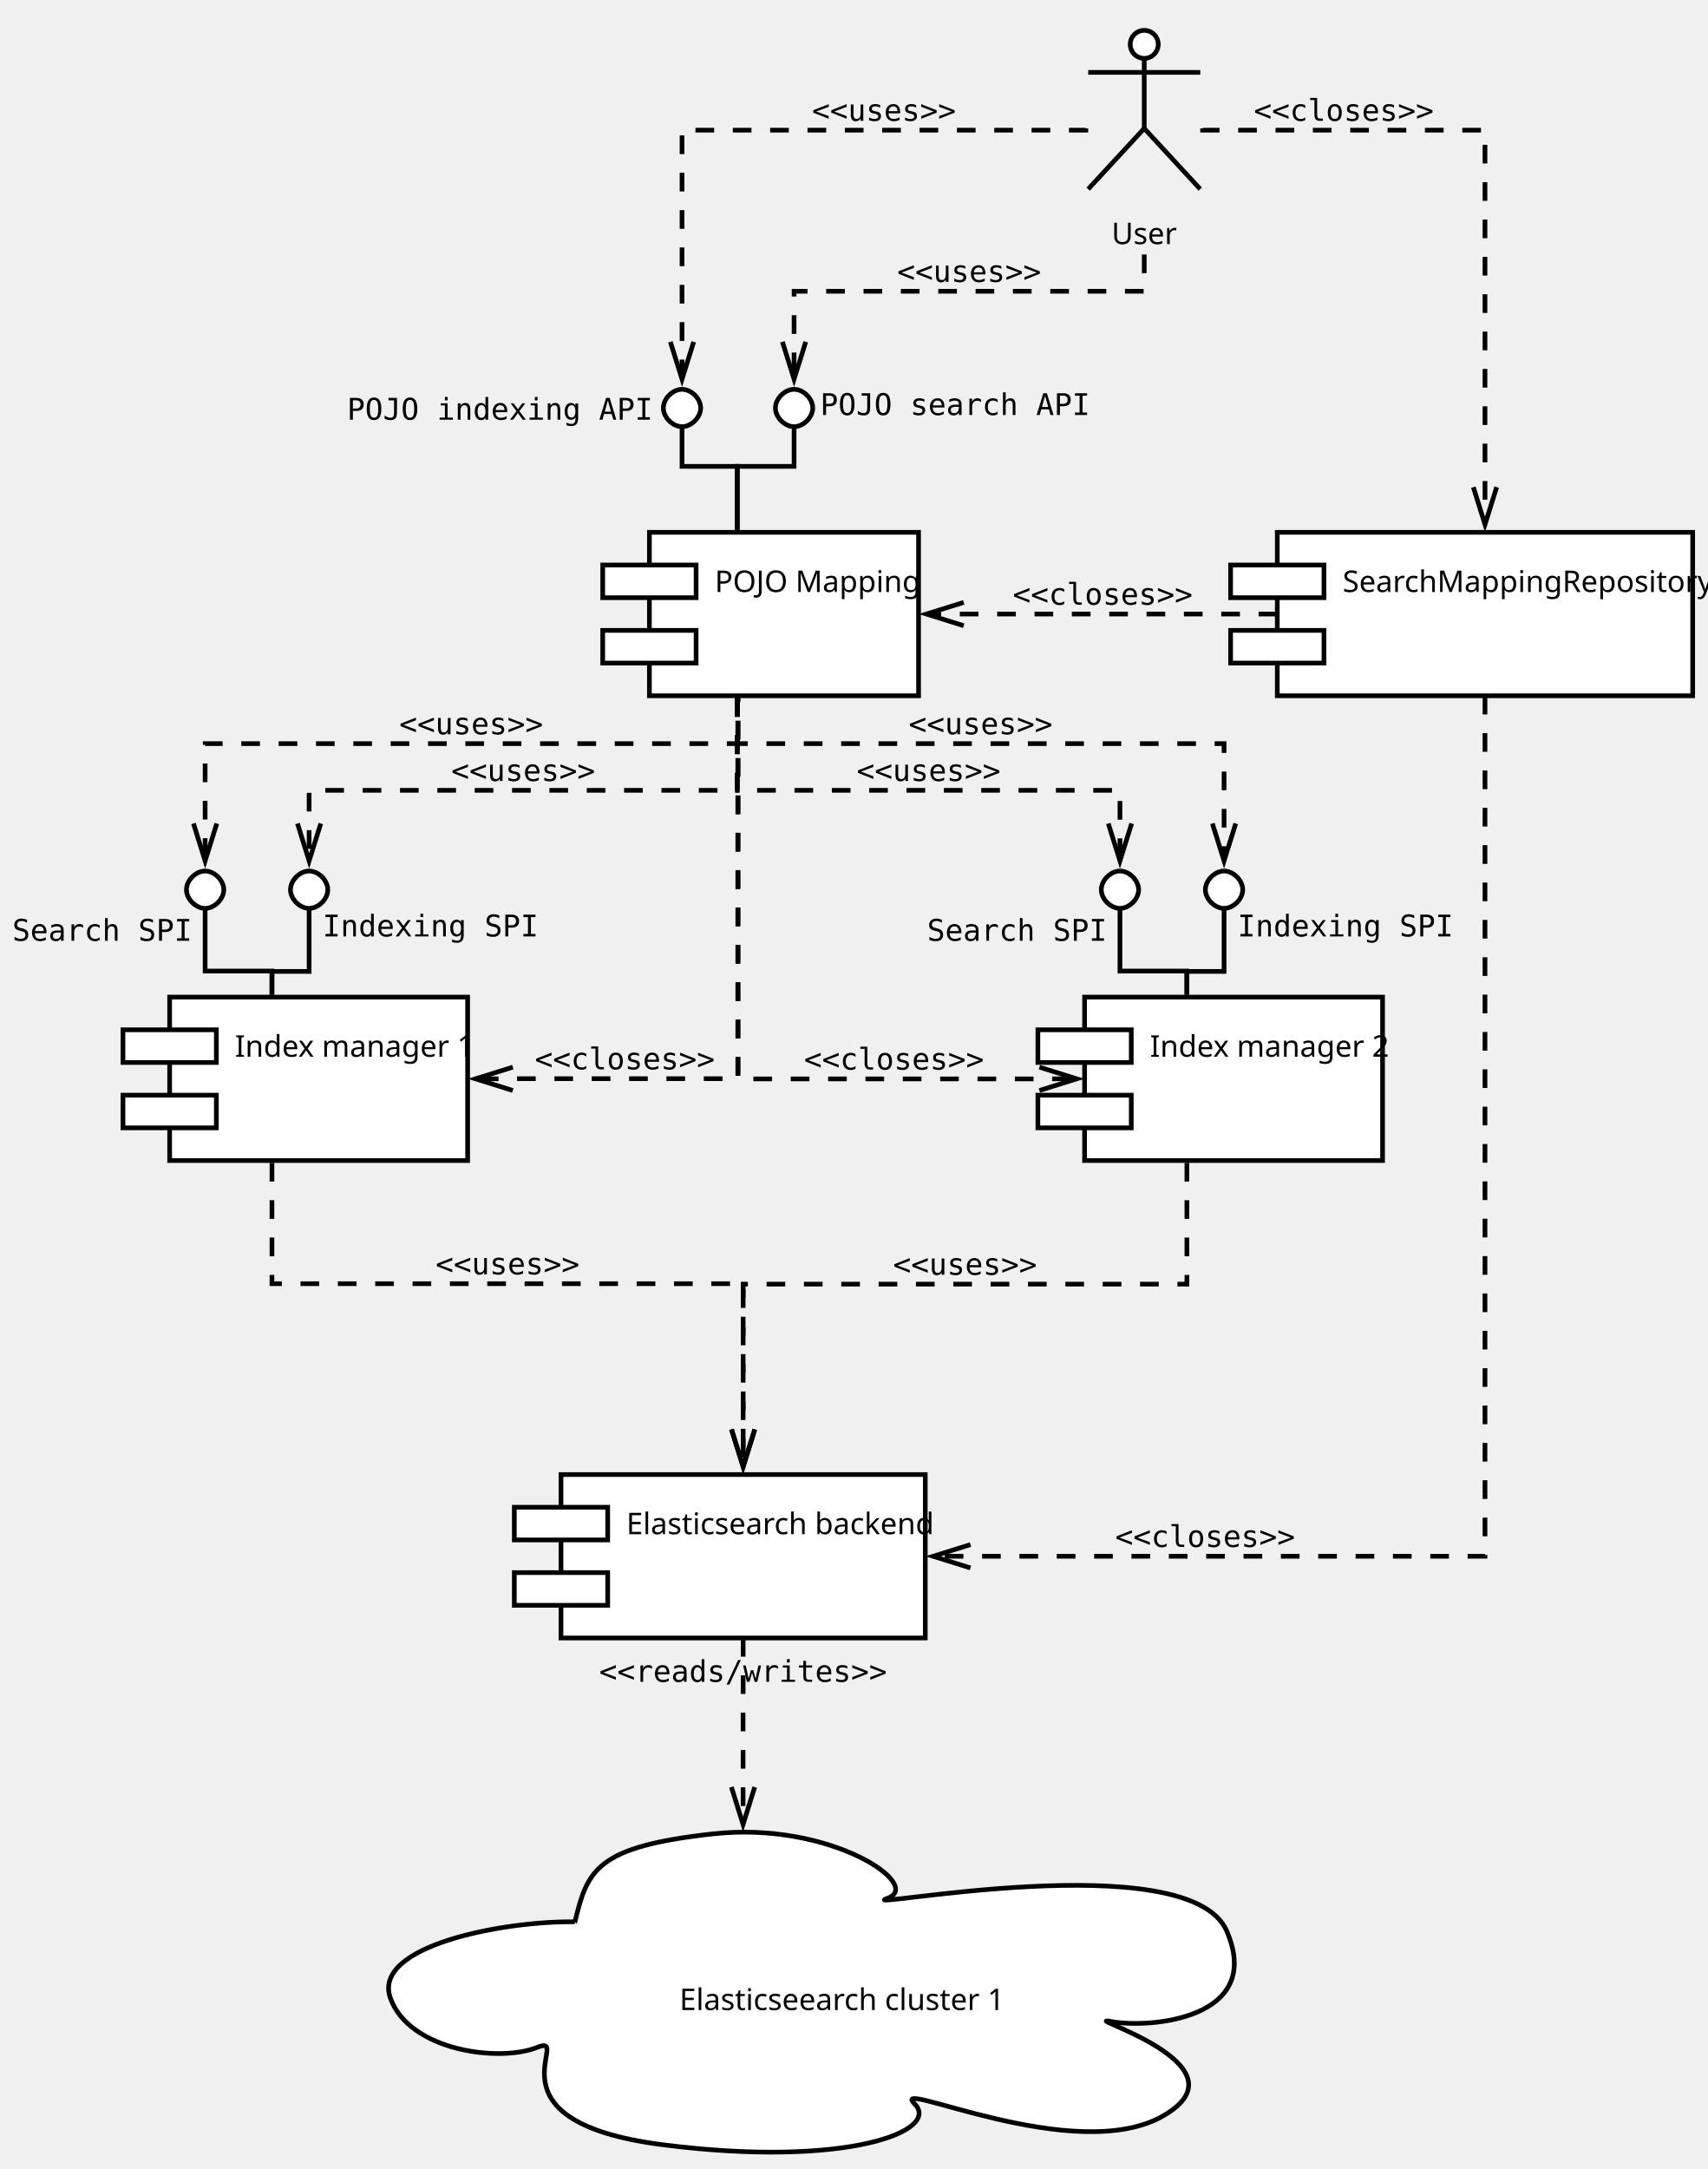
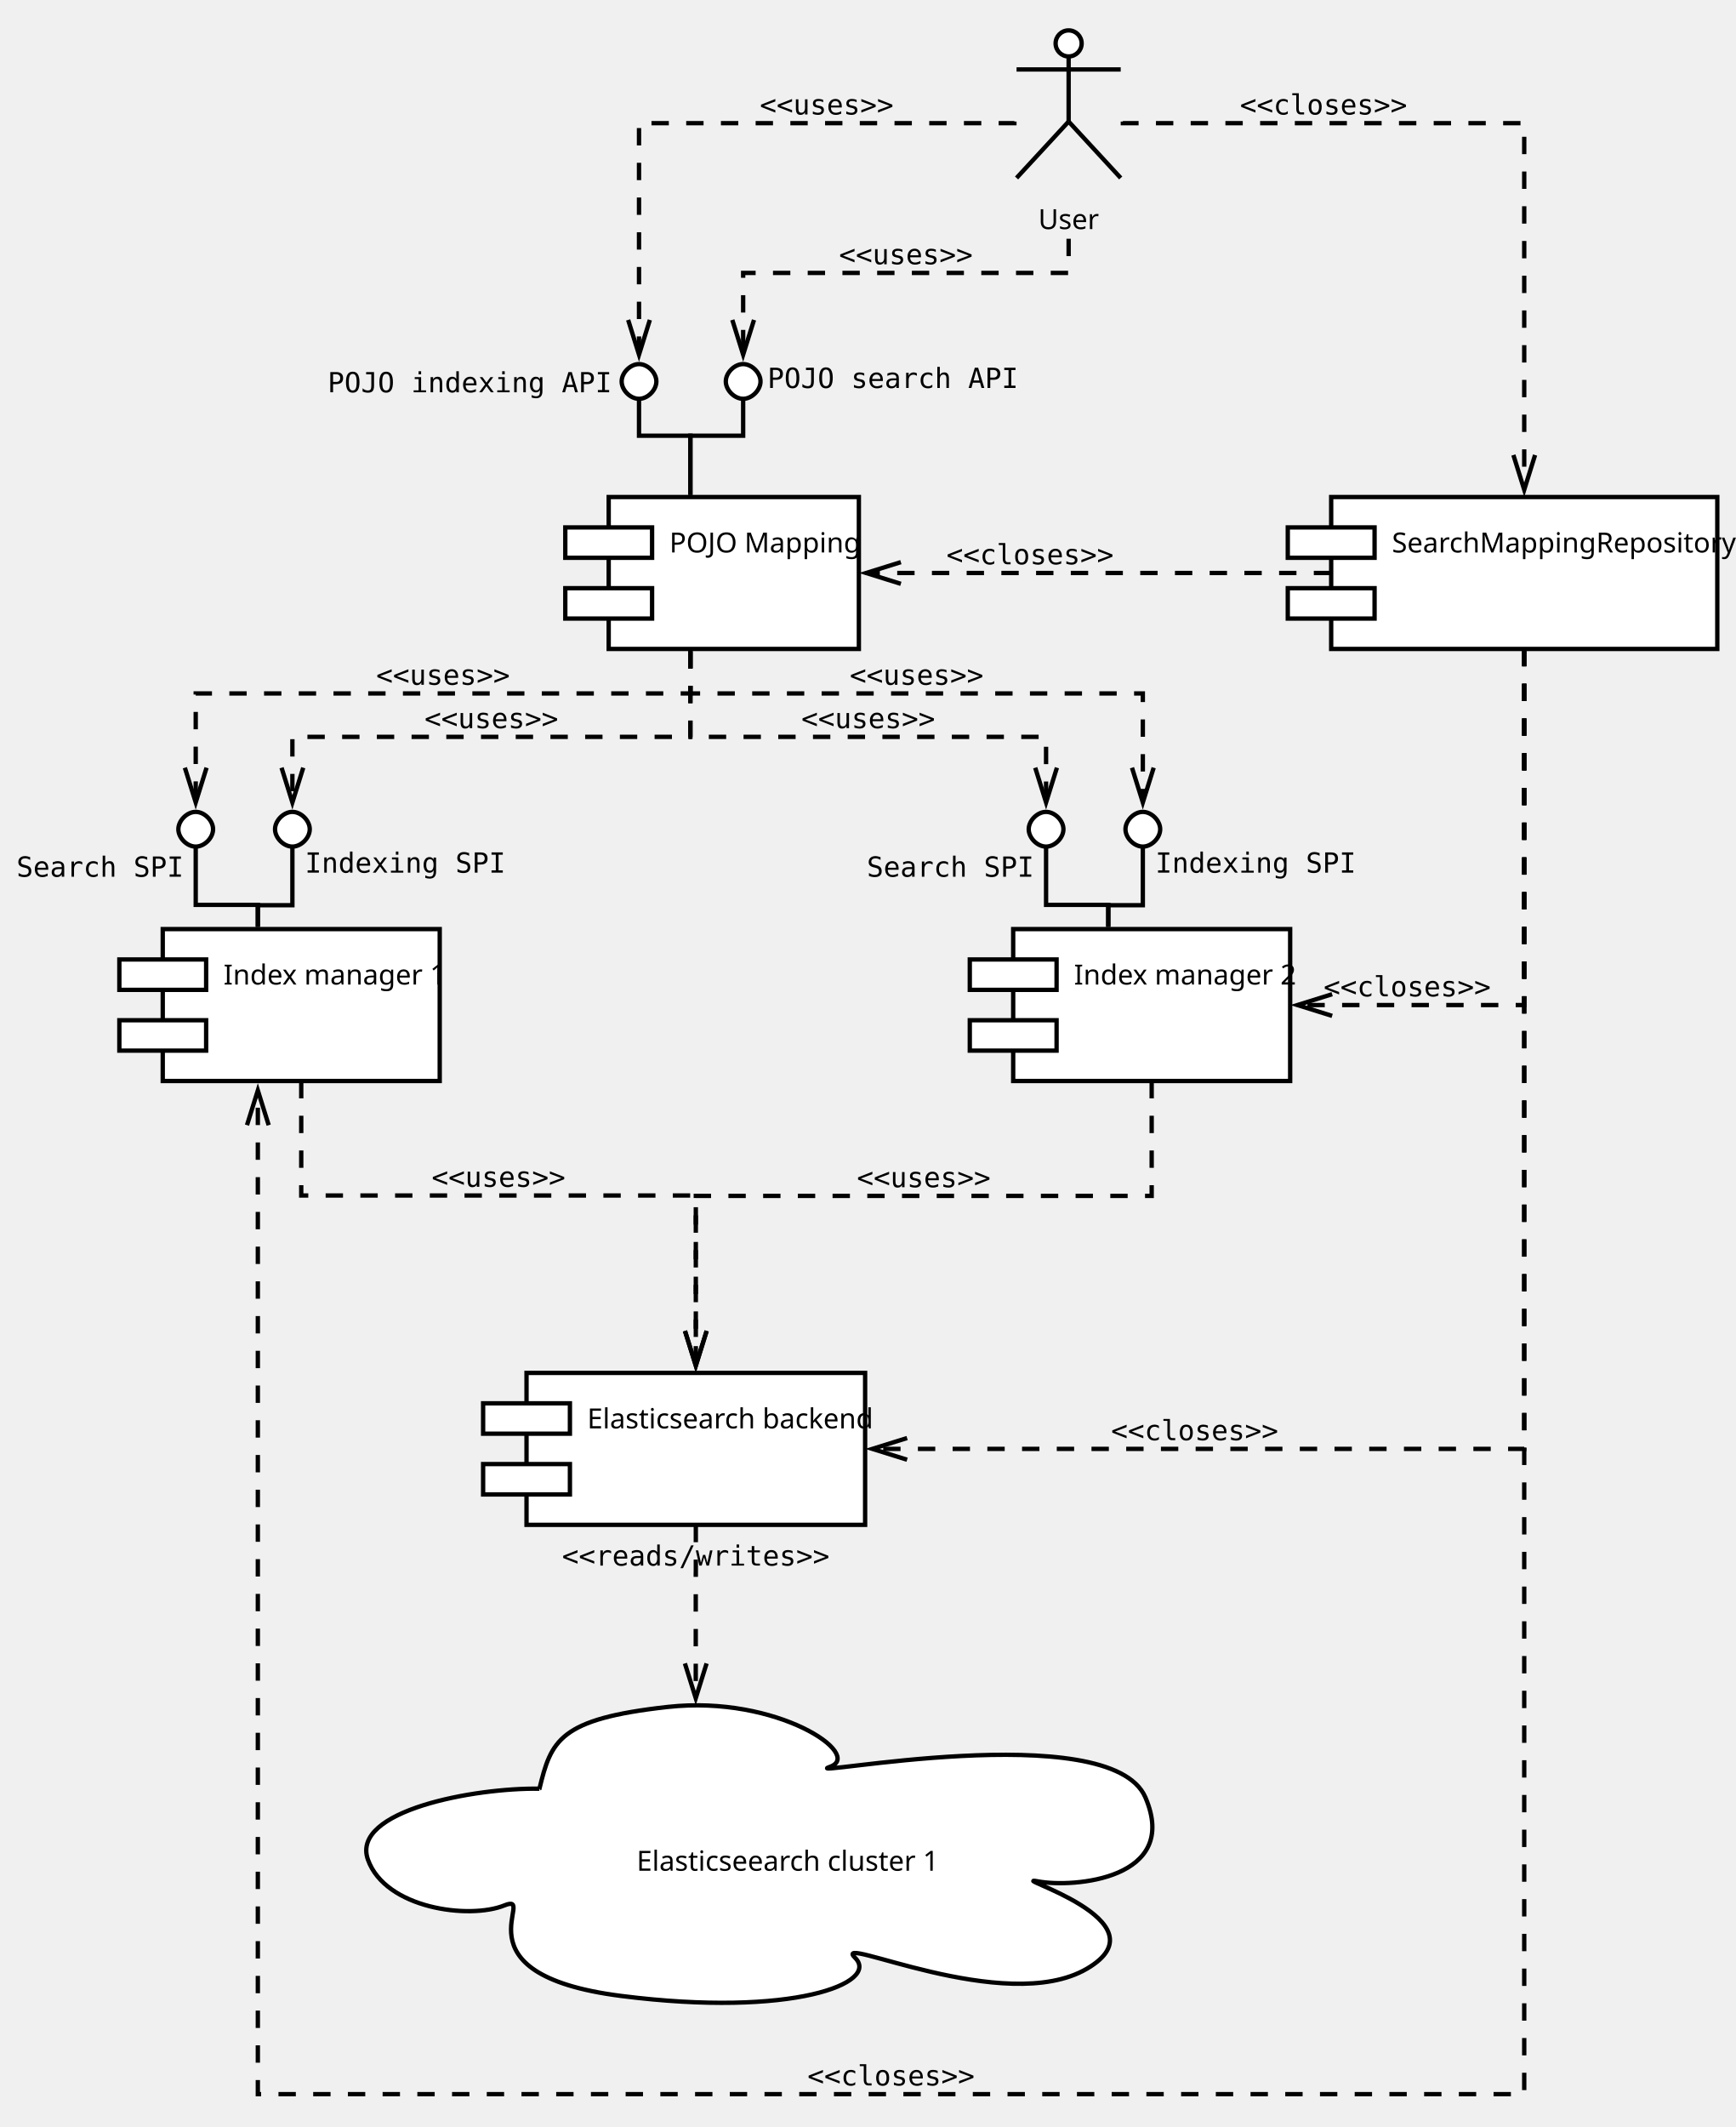
- <svg xmlns="http://www.w3.org/2000/svg" width="37cm" height="47cm" viewBox="3 11 721 929">
-   <g>
-     <polyline style="fill: none; fill-opacity:0; stroke-width: 2; stroke-dasharray: 8; stroke: #000000" points="313.678,288 313.892,288 313.892,473.1 447.7,473.1 447.7,473.068 455.743,473.068 " />
-     <polyline style="fill: none; fill-opacity:0; stroke-width: 2; stroke: #000000" points="443.096,478.068 459.096,473.068 443.096,468.068 " />
-     <text font-size="12.8" style="fill: #000000;text-anchor:middle;font-family:monospace;font-style:normal;font-weight:normal" x="380.796" y="469.1">&lt;&lt;closes&gt;&gt;</text>
-   </g>
-   <g>
-     <polyline style="fill: none; fill-opacity:0; stroke-width: 2; stroke-dasharray: 8; stroke: #000000" points="313.678,288 314,288 314,473 216.972,473 216.972,473.068 204.86,473.068 " />
-     <polyline style="fill: none; fill-opacity:0; stroke-width: 2; stroke: #000000" points="217.507,468.068 201.507,473.068 217.507,478.068 " />
-     <text font-size="12.8" style="fill: #000000;text-anchor:middle;font-family:monospace;font-style:normal;font-weight:normal" x="265.486" y="469">&lt;&lt;closes&gt;&gt;</text>
-   </g>
+ <svg xmlns="http://www.w3.org/2000/svg" width="40cm" height="49cm" viewBox="3 10 785 980">
  <g>
    <rect style="fill: #ffffff" x="276.028" y="239" width="115.3" height="70" />
    <rect style="fill: none; fill-opacity:0; stroke-width: 2; stroke: #000000" x="276.028" y="239" width="115.3" height="70" />
    <rect style="fill: #ffffff" x="256.028" y="253" width="40" height="14" />
    <rect style="fill: none; fill-opacity:0; stroke-width: 2; stroke: #000000" x="256.028" y="253" width="40" height="14" />
    <rect style="fill: #ffffff" x="256.028" y="281" width="40" height="14" />
    <rect style="fill: none; fill-opacity:0; stroke-width: 2; stroke: #000000" x="256.028" y="281" width="40" height="14" />
    <text font-size="12.8" style="fill: #000000;text-anchor:start;font-family:sans-serif;font-style:normal;font-weight:normal" x="304.028" y="264.55">
      <tspan x="304.028" y="264.55">POJO Mapping</tspan>
    </text>
  </g>
  <g>
-     <rect style="fill: #ffffff" x="545" y="239" width="177.95" height="70" />
-     <rect style="fill: none; fill-opacity:0; stroke-width: 2; stroke: #000000" x="545" y="239" width="177.95" height="70" />
-     <rect style="fill: #ffffff" x="525" y="253" width="40" height="14" />
-     <rect style="fill: none; fill-opacity:0; stroke-width: 2; stroke: #000000" x="525" y="253" width="40" height="14" />
-     <rect style="fill: #ffffff" x="525" y="281" width="40" height="14" />
-     <rect style="fill: none; fill-opacity:0; stroke-width: 2; stroke: #000000" x="525" y="281" width="40" height="14" />
-     <text font-size="12.8" style="fill: #000000;text-anchor:start;font-family:sans-serif;font-style:normal;font-weight:normal" x="573" y="264.55">
-       <tspan x="573" y="264.55">SearchMappingRepository</tspan>
+     <rect style="fill: #ffffff" x="609" y="239" width="177.95" height="70" />
+     <rect style="fill: none; fill-opacity:0; stroke-width: 2; stroke: #000000" x="609" y="239" width="177.95" height="70" />
+     <rect style="fill: #ffffff" x="589" y="253" width="40" height="14" />
+     <rect style="fill: none; fill-opacity:0; stroke-width: 2; stroke: #000000" x="589" y="253" width="40" height="14" />
+     <rect style="fill: #ffffff" x="589" y="281" width="40" height="14" />
+     <rect style="fill: none; fill-opacity:0; stroke-width: 2; stroke: #000000" x="589" y="281" width="40" height="14" />
+     <text font-size="12.8" style="fill: #000000;text-anchor:start;font-family:sans-serif;font-style:normal;font-weight:normal" x="637" y="264.55">
+       <tspan x="637" y="264.55">SearchMappingRepository</tspan>
    </text>
  </g>
  <g>
-     <polyline style="fill: none; fill-opacity:0; stroke-width: 2; stroke-dasharray: 8; stroke: #000000" points="545,274 429.684,274 429.684,274 398.033,274 " />
+     <polyline style="fill: none; fill-opacity:0; stroke-width: 2; stroke-dasharray: 8; stroke: #000000" points="609,274 429.684,274 429.684,274 398.033,274 " />
    <polyline style="fill: none; fill-opacity:0; stroke-width: 2; stroke: #000000" points="410.681,269 394.681,274 410.681,279 " />
    <text font-size="12.8" style="fill: #000000;text-anchor:start;font-family:monospace;font-style:normal;font-weight:normal" x="431.684" y="270">&lt;&lt;closes&gt;&gt;</text>
  </g>
  <g>
    <ellipse style="fill: #ffffff" cx="488" cy="30" rx="6" ry="6" />
    <ellipse style="fill: none; fill-opacity:0; stroke-width: 2; stroke: #000000" cx="488" cy="30" rx="6" ry="6" />
    <line style="fill: none; fill-opacity:0; stroke-width: 2; stroke: #000000" x1="464" y1="42" x2="512" y2="42" />
    <line style="fill: none; fill-opacity:0; stroke-width: 2; stroke: #000000" x1="488" y1="36" x2="488" y2="66" />
    <line style="fill: none; fill-opacity:0; stroke-width: 2; stroke: #000000" x1="488" y1="66" x2="464" y2="92" />
    <line style="fill: none; fill-opacity:0; stroke-width: 2; stroke: #000000" x1="488" y1="66" x2="512" y2="92" />
    <text font-size="12.8" style="fill: #000000;text-anchor:middle;font-family:sans-serif;font-style:normal;font-weight:normal" x="488" y="115.55">
      <tspan x="488" y="115.55">User</tspan>
    </text>
  </g>
  <g>
    <polyline style="fill: none; fill-opacity:0; stroke-width: 2; stroke-dasharray: 8; stroke: #000000" points="463,66 463,66.75 290,66.75 290,170.045 " />
    <polyline style="fill: none; fill-opacity:0; stroke-width: 2; stroke: #000000" points="285,157.397 290,173.397 295,157.397 " />
    <text font-size="12.8" style="fill: #000000;text-anchor:middle;font-family:monospace;font-style:normal;font-weight:normal" x="376.5" y="62.75">&lt;&lt;uses&gt;&gt;</text>
  </g>
  <g>
-     <polyline style="fill: none; fill-opacity:0; stroke-width: 2; stroke-dasharray: 8; stroke: #000000" points="513,66 513,66.75 633.975,66.75 633.975,232.295 " />
-     <polyline style="fill: none; fill-opacity:0; stroke-width: 2; stroke: #000000" points="628.975,219.647 633.975,235.647 638.975,219.647 " />
-     <text font-size="12.8" style="fill: #000000;text-anchor:middle;font-family:monospace;font-style:normal;font-weight:normal" x="573.487" y="62.75">&lt;&lt;closes&gt;&gt;</text>
+     <polyline style="fill: none; fill-opacity:0; stroke-width: 2; stroke-dasharray: 8; stroke: #000000" points="513,66 513,66.75 697.975,66.75 697.975,232.295 " />
+     <polyline style="fill: none; fill-opacity:0; stroke-width: 2; stroke: #000000" points="692.975,219.647 697.975,235.647 702.975,219.647 " />
+     <text font-size="12.8" style="fill: #000000;text-anchor:middle;font-family:monospace;font-style:normal;font-weight:normal" x="605.488" y="62.75">&lt;&lt;closes&gt;&gt;</text>
  </g>
  <g>
    <polyline style="fill: none; fill-opacity:0; stroke-width: 2; stroke: #000000" points="313.678,238.021 313.678,210.75 290,210.75 290,193.75 " />
    <path style="fill: #ffffff" d="M 290 177.75 C 294,177.75 298,181.75 298,185.75 C 298,189.75 294,193.75 290,193.75 C 286,193.75 282,189.75 282,185.75 C 282,181.75 286,177.75 290,177.75z" />
    <path style="fill: none; fill-opacity:0; stroke-width: 2; stroke: #000000" d="M 290 177.75 C 294,177.75 298,181.75 298,185.75 C 298,189.75 294,193.75 290,193.75 C 286,193.75 282,189.75 282,185.75 C 282,181.75 286,177.75 290,177.75" />
    <text font-size="12.8" style="fill: #000000;text-anchor:middle;font-family:monospace;font-style:normal;font-weight:normal" x="212" y="190.75">
      <tspan x="212" y="190.75">POJO indexing API</tspan>
    </text>
  </g>
  <g>
    <polyline style="fill: none; fill-opacity:0; stroke-width: 2; stroke: #000000" points="313.678,238.021 313.678,210.75 338,210.75 338,193.75 " />
    <path style="fill: #ffffff" d="M 338 177.75 C 342,177.75 346,181.75 346,185.75 C 346,189.75 342,193.75 338,193.75 C 334,193.75 330,189.75 330,185.75 C 330,181.75 334,177.75 338,177.75z" />
    <path style="fill: none; fill-opacity:0; stroke-width: 2; stroke: #000000" d="M 338 177.75 C 342,177.75 346,181.75 346,185.75 C 346,189.75 342,193.75 338,193.75 C 334,193.75 330,189.75 330,185.75 C 330,181.75 334,177.75 338,177.75" />
    <text font-size="12.8" style="fill: #000000;text-anchor:middle;font-family:monospace;font-style:normal;font-weight:normal" x="407" y="188.75">
      <tspan x="407" y="188.75">POJO search API</tspan>
    </text>
  </g>
  <g>
    <polyline style="fill: none; fill-opacity:0; stroke-width: 2; stroke-dasharray: 8; stroke: #000000" points="488,120 488,135.75 338,135.75 338,170.045 " />
    <polyline style="fill: none; fill-opacity:0; stroke-width: 2; stroke: #000000" points="333,157.397 338,173.397 343,157.397 " />
    <text font-size="12.8" style="fill: #000000;text-anchor:middle;font-family:monospace;font-style:normal;font-weight:normal" x="413" y="131.75">&lt;&lt;uses&gt;&gt;</text>
  </g>
  <g>
-     <rect style="fill: #ffffff" x="238.157" y="642.562" width="156.05" height="70" />
-     <rect style="fill: none; fill-opacity:0; stroke-width: 2; stroke: #000000" x="238.157" y="642.562" width="156.05" height="70" />
-     <rect style="fill: #ffffff" x="218.157" y="656.562" width="40" height="14" />
-     <rect style="fill: none; fill-opacity:0; stroke-width: 2; stroke: #000000" x="218.157" y="656.562" width="40" height="14" />
-     <rect style="fill: #ffffff" x="218.157" y="684.562" width="40" height="14" />
-     <rect style="fill: none; fill-opacity:0; stroke-width: 2; stroke: #000000" x="218.157" y="684.562" width="40" height="14" />
-     <text font-size="12.8" style="fill: #000000;text-anchor:start;font-family:sans-serif;font-style:normal;font-weight:normal" x="266.157" y="668.112">
-       <tspan x="266.157" y="668.112">Elasticsearch backend</tspan>
+     <rect style="fill: #ffffff" x="238.158" y="642.562" width="156.05" height="70" />
+     <rect style="fill: none; fill-opacity:0; stroke-width: 2; stroke: #000000" x="238.158" y="642.562" width="156.05" height="70" />
+     <rect style="fill: #ffffff" x="218.158" y="656.562" width="40" height="14" />
+     <rect style="fill: none; fill-opacity:0; stroke-width: 2; stroke: #000000" x="218.158" y="656.562" width="40" height="14" />
+     <rect style="fill: #ffffff" x="218.158" y="684.562" width="40" height="14" />
+     <rect style="fill: none; fill-opacity:0; stroke-width: 2; stroke: #000000" x="218.158" y="684.562" width="40" height="14" />
+     <text font-size="12.8" style="fill: #000000;text-anchor:start;font-family:sans-serif;font-style:normal;font-weight:normal" x="266.158" y="668.112">
+       <tspan x="266.158" y="668.112">Elasticsearch backend</tspan>
    </text>
  </g>
  <g>
    <rect style="fill: #ffffff" x="462.448" y="438.068" width="127.65" height="70" />
    <rect style="fill: none; fill-opacity:0; stroke-width: 2; stroke: #000000" x="462.448" y="438.068" width="127.65" height="70" />
    <rect style="fill: #ffffff" x="442.448" y="452.068" width="40" height="14" />
    <rect style="fill: none; fill-opacity:0; stroke-width: 2; stroke: #000000" x="442.448" y="452.068" width="40" height="14" />
    <rect style="fill: #ffffff" x="442.448" y="480.068" width="40" height="14" />
    <rect style="fill: none; fill-opacity:0; stroke-width: 2; stroke: #000000" x="442.448" y="480.068" width="40" height="14" />
    <text font-size="12.8" style="fill: #000000;text-anchor:start;font-family:sans-serif;font-style:normal;font-weight:normal" x="490.448" y="463.618">
      <tspan x="490.448" y="463.618">Index manager 2</tspan>
    </text>
  </g>
  <g>
-     <polyline style="fill: none; fill-opacity:0; stroke-width: 2; stroke: #000000" points="506.273,437.061 506.273,426.904 477.604,426.904 477.604,400.068 " />
+     <polyline style="fill: none; fill-opacity:0; stroke-width: 2; stroke: #000000" points="506.274,437.061 506.274,426.904 477.604,426.904 477.604,400.068 " />
    <path style="fill: #ffffff" d="M 477.604 384.068 C 481.604,384.068 485.604,388.068 485.604,392.068 C 485.604,396.068 481.604,400.068 477.604,400.068 C 473.604,400.068 469.604,396.068 469.604,392.068 C 469.604,388.068 473.604,384.068 477.604,384.068z" />
    <path style="fill: none; fill-opacity:0; stroke-width: 2; stroke: #000000" d="M 477.604 384.068 C 481.604,384.068 485.604,388.068 485.604,392.068 C 485.604,396.068 481.604,400.068 477.604,400.068 C 473.604,400.068 469.604,396.068 469.604,392.068 C 469.604,388.068 473.604,384.068 477.604,384.068" />
    <text font-size="12.8" style="fill: #000000;text-anchor:middle;font-family:monospace;font-style:normal;font-weight:normal" x="433.512" y="413.936">
      <tspan x="433.512" y="413.936">Search SPI</tspan>
    </text>
  </g>
  <g>
-     <polyline style="fill: none; fill-opacity:0; stroke-width: 2; stroke: #000000" points="506.273,437.073 506.273,427.068 522.198,427.068 522.198,400.068 " />
+     <polyline style="fill: none; fill-opacity:0; stroke-width: 2; stroke: #000000" points="506.274,437.073 506.274,427.068 522.198,427.068 522.198,400.068 " />
    <path style="fill: #ffffff" d="M 522.198 384.068 C 526.198,384.068 530.198,388.068 530.198,392.068 C 530.198,396.068 526.198,400.068 522.198,400.068 C 518.198,400.068 514.198,396.068 514.198,392.068 C 514.198,388.068 518.198,384.068 522.198,384.068z" />
    <path style="fill: none; fill-opacity:0; stroke-width: 2; stroke: #000000" d="M 522.198 384.068 C 526.198,384.068 530.198,388.068 530.198,392.068 C 530.198,396.068 526.198,400.068 522.198,400.068 C 518.198,400.068 514.198,396.068 514.198,392.068 C 514.198,388.068 518.198,384.068 522.198,384.068" />
    <text font-size="12.8" style="fill: #000000;text-anchor:middle;font-family:monospace;font-style:normal;font-weight:normal" x="574.198" y="412.068">
      <tspan x="574.198" y="412.068">Indexing SPI</tspan>
    </text>
  </g>
  <g>
    <rect style="fill: #ffffff" x="70.505" y="438.068" width="127.65" height="70" />
    <rect style="fill: none; fill-opacity:0; stroke-width: 2; stroke: #000000" x="70.505" y="438.068" width="127.65" height="70" />
    <rect style="fill: #ffffff" x="50.505" y="452.068" width="40" height="14" />
    <rect style="fill: none; fill-opacity:0; stroke-width: 2; stroke: #000000" x="50.505" y="452.068" width="40" height="14" />
    <rect style="fill: #ffffff" x="50.505" y="480.068" width="40" height="14" />
    <rect style="fill: none; fill-opacity:0; stroke-width: 2; stroke: #000000" x="50.505" y="480.068" width="40" height="14" />
    <text font-size="12.8" style="fill: #000000;text-anchor:start;font-family:sans-serif;font-style:normal;font-weight:normal" x="98.505" y="463.618">
      <tspan x="98.505" y="463.618">Index manager 1</tspan>
    </text>
  </g>
  <g>
    <polyline style="fill: none; fill-opacity:0; stroke-width: 2; stroke: #000000" points="114.33,437.061 114.33,426.904 85.701,426.904 85.701,400.068 " />
    <path style="fill: #ffffff" d="M 85.701 384.068 C 89.701,384.068 93.701,388.068 93.701,392.068 C 93.701,396.068 89.701,400.068 85.701,400.068 C 81.701,400.068 77.701,396.068 77.701,392.068 C 77.701,388.068 81.701,384.068 85.701,384.068z" />
    <path style="fill: none; fill-opacity:0; stroke-width: 2; stroke: #000000" d="M 85.701 384.068 C 89.701,384.068 93.701,388.068 93.701,392.068 C 93.701,396.068 89.701,400.068 85.701,400.068 C 81.701,400.068 77.701,396.068 77.701,392.068 C 77.701,388.068 81.701,384.068 85.701,384.068" />
    <text font-size="12.8" style="fill: #000000;text-anchor:middle;font-family:monospace;font-style:normal;font-weight:normal" x="41.608" y="413.936">
      <tspan x="41.608" y="413.936">Search SPI</tspan>
    </text>
  </g>
  <g>
    <polyline style="fill: none; fill-opacity:0; stroke-width: 2; stroke: #000000" points="114.33,437.073 114.33,427.068 130.255,427.068 130.255,400.068 " />
    <path style="fill: #ffffff" d="M 130.255 384.068 C 134.255,384.068 138.255,388.068 138.255,392.068 C 138.255,396.068 134.255,400.068 130.255,400.068 C 126.255,400.068 122.255,396.068 122.255,392.068 C 122.255,388.068 126.255,384.068 130.255,384.068z" />
    <path style="fill: none; fill-opacity:0; stroke-width: 2; stroke: #000000" d="M 130.255 384.068 C 134.255,384.068 138.255,388.068 138.255,392.068 C 138.255,396.068 134.255,400.068 130.255,400.068 C 126.255,400.068 122.255,396.068 122.255,392.068 C 122.255,388.068 126.255,384.068 130.255,384.068" />
    <text font-size="12.8" style="fill: #000000;text-anchor:middle;font-family:monospace;font-style:normal;font-weight:normal" x="182.255" y="412.068">
      <tspan x="182.255" y="412.068">Indexing SPI</tspan>
    </text>
  </g>
  <g>
    <polyline style="fill: none; fill-opacity:0; stroke-width: 2; stroke-dasharray: 8; stroke: #000000" points="313.678,309.986 313.678,329.5 85.701,329.5 85.701,376.363 " />
    <polyline style="fill: none; fill-opacity:0; stroke-width: 2; stroke: #000000" points="80.701,363.715 85.701,379.715 90.701,363.715 " />
    <text font-size="12.8" style="fill: #000000;text-anchor:middle;font-family:monospace;font-style:normal;font-weight:normal" x="199.689" y="325.5">&lt;&lt;uses&gt;&gt;</text>
  </g>
  <g>
    <polyline style="fill: none; fill-opacity:0; stroke-width: 2; stroke-dasharray: 8; stroke: #000000" points="313.678,309.996 313.678,349.5 130.255,349.5 130.255,376.363 " />
    <polyline style="fill: none; fill-opacity:0; stroke-width: 2; stroke: #000000" points="125.255,363.715 130.255,379.715 135.255,363.715 " />
    <text font-size="12.8" style="fill: #000000;text-anchor:middle;font-family:monospace;font-style:normal;font-weight:normal" x="221.967" y="345.5">&lt;&lt;uses&gt;&gt;</text>
  </g>
  <g>
    <polyline style="fill: none; fill-opacity:0; stroke-width: 2; stroke-dasharray: 8; stroke: #000000" points="313.678,309.996 313.678,349.5 477.604,349.5 477.604,376.363 " />
    <polyline style="fill: none; fill-opacity:0; stroke-width: 2; stroke: #000000" points="472.604,363.715 477.604,379.715 482.604,363.715 " />
    <text font-size="12.8" style="fill: #000000;text-anchor:middle;font-family:monospace;font-style:normal;font-weight:normal" x="395.641" y="345.5">&lt;&lt;uses&gt;&gt;</text>
  </g>
  <g>
    <polyline style="fill: none; fill-opacity:0; stroke-width: 2; stroke-dasharray: 8; stroke: #000000" points="313.678,309.986 313.678,329.5 522.198,329.5 522.198,376.363 " />
    <polyline style="fill: none; fill-opacity:0; stroke-width: 2; stroke: #000000" points="517.198,363.715 522.198,379.715 527.198,363.715 " />
    <text font-size="12.8" style="fill: #000000;text-anchor:middle;font-family:monospace;font-style:normal;font-weight:normal" x="417.938" y="325.5">&lt;&lt;uses&gt;&gt;</text>
  </g>
  <g>
-     <path style="fill: #ffffff" d="M 244.095 834.137 C 214.459,833.634 156.984,844.188 165.067,866.802 C 173.149,889.416 211.765,894.442 227.93,887.909 C 244.095,881.376 202.784,919.569 281.813,929.62 C 360.84,939.671 401.252,923.589 389.577,912.031 C 377.903,900.472 458.727,939.168 496.445,917.056 C 534.163,894.944 457.829,873.838 473.994,876.853 C 490.158,879.868 539.551,875.848 523.386,838.157 C 507.221,800.466 361.738,829.614 377.903,824.086 C 394.068,818.558 353.655,790.918 303.366,796.446 C 253.075,801.974 249.508,812.005 244.12,834.117 L 244.095,834.137z" />
-     <path style="fill: none; fill-opacity:0; stroke-width: 2; stroke: #000000" d="M 244.095 834.137 C 214.459,833.634 156.984,844.188 165.067,866.802 C 173.149,889.416 211.765,894.442 227.93,887.909 C 244.095,881.376 202.784,919.569 281.813,929.62 C 360.84,939.671 401.252,923.589 389.577,912.031 C 377.903,900.472 458.727,939.168 496.445,917.056 C 534.163,894.944 457.829,873.838 473.994,876.853 C 490.158,879.868 539.551,875.848 523.386,838.157 C 507.221,800.466 361.738,829.614 377.903,824.086 C 394.068,818.558 353.655,790.918 303.366,796.446 C 253.075,801.974 249.508,812.005 244.12,834.117 L 244.095,834.137" />
+     <path style="fill: #ffffff" d="M 244.095 834.137 C 214.459,833.634 156.984,844.188 165.067,866.802 C 173.149,889.416 211.765,894.442 227.93,887.909 C 244.095,881.376 202.784,919.569 281.812,929.62 C 360.84,939.671 401.252,923.589 389.577,912.031 C 377.903,900.472 458.727,939.168 496.445,917.056 C 534.163,894.944 457.829,873.838 473.994,876.853 C 490.158,879.868 539.551,875.848 523.386,838.157 C 507.221,800.466 361.738,829.614 377.903,824.086 C 394.068,818.558 353.655,790.918 303.366,796.446 C 253.075,801.974 249.508,812.005 244.12,834.117 L 244.095,834.137z" />
+     <path style="fill: none; fill-opacity:0; stroke-width: 2; stroke: #000000" d="M 244.095 834.137 C 214.459,833.634 156.984,844.188 165.067,866.802 C 173.149,889.416 211.765,894.442 227.93,887.909 C 244.095,881.376 202.784,919.569 281.812,929.62 C 360.84,939.671 401.252,923.589 389.577,912.031 C 377.903,900.472 458.727,939.168 496.445,917.056 C 534.163,894.944 457.829,873.838 473.994,876.853 C 490.158,879.868 539.551,875.848 523.386,838.157 C 507.221,800.466 361.738,829.614 377.903,824.086 C 394.068,818.558 353.655,790.918 303.366,796.446 C 253.075,801.974 249.508,812.005 244.12,834.117 L 244.095,834.137" />
    <text font-size="12.8" style="fill: #000000;text-anchor:middle;font-family:sans-serif;font-style:normal;font-weight:normal" x="358.523" y="871.916">
      <tspan x="358.523" y="871.916">Elasticseearch cluster 1</tspan>
    </text>
  </g>
  <g>
-     <polyline style="fill: none; fill-opacity:0; stroke-width: 2; stroke-dasharray: 8; stroke: #000000" points="316.182,712.562 316.182,735.336 316.149,735.336 316.149,789.062 " />
-     <polyline style="fill: none; fill-opacity:0; stroke-width: 2; stroke: #000000" points="311.149,776.415 316.149,792.415 321.149,776.415 " />
+     <polyline style="fill: none; fill-opacity:0; stroke-width: 2; stroke-dasharray: 8; stroke: #000000" points="316.182,712.562 316.182,735.336 316.15,735.336 316.15,789.063 " />
+     <polyline style="fill: none; fill-opacity:0; stroke-width: 2; stroke: #000000" points="311.15,776.415 316.15,792.415 321.15,776.415 " />
    <text font-size="12.8" style="fill: #000000;text-anchor:middle;font-family:monospace;font-style:normal;font-weight:normal" x="316.166" y="731.336">&lt;&lt;reads/writes&gt;&gt;</text>
  </g>
  <g>
-     <polyline style="fill: none; fill-opacity:0; stroke-width: 2; stroke-dasharray: 8; stroke: #000000" points="114.33,509.052 114.33,560.816 316.182,560.816 316.182,635.857 " />
+     <polyline style="fill: none; fill-opacity:0; stroke-width: 2; stroke-dasharray: 8; stroke: #000000" points="134.33,508.068 134.33,560.816 316.182,560.816 316.182,635.857 " />
    <polyline style="fill: none; fill-opacity:0; stroke-width: 2; stroke: #000000" points="311.182,623.209 316.182,639.209 321.182,623.209 " />
-     <text font-size="12.8" style="fill: #000000;text-anchor:middle;font-family:monospace;font-style:normal;font-weight:normal" x="215.256" y="556.816">&lt;&lt;uses&gt;&gt;</text>
+     <text font-size="12.8" style="fill: #000000;text-anchor:middle;font-family:monospace;font-style:normal;font-weight:normal" x="225.256" y="556.816">&lt;&lt;uses&gt;&gt;</text>
  </g>
  <g>
-     <polyline style="fill: none; fill-opacity:0; stroke-width: 2; stroke-dasharray: 8; stroke: #000000" points="506.273,509.062 506.273,561 316.182,561 316.182,635.857 " />
+     <polyline style="fill: none; fill-opacity:0; stroke-width: 2; stroke-dasharray: 8; stroke: #000000" points="526.273,508.068 526.273,561 316.182,561 316.182,635.857 " />
    <polyline style="fill: none; fill-opacity:0; stroke-width: 2; stroke: #000000" points="311.182,623.209 316.182,639.209 321.182,623.209 " />
-     <text font-size="12.8" style="fill: #000000;text-anchor:middle;font-family:monospace;font-style:normal;font-weight:normal" x="411.228" y="557">&lt;&lt;uses&gt;&gt;</text>
+     <text font-size="12.8" style="fill: #000000;text-anchor:middle;font-family:monospace;font-style:normal;font-weight:normal" x="421.227" y="557">&lt;&lt;uses&gt;&gt;</text>
  </g>
  <g>
-     <polyline style="fill: none; fill-opacity:0; stroke-width: 2; stroke-dasharray: 8; stroke: #000000" points="633.975,309 633.975,677.562 400.912,677.562 " />
-     <polyline style="fill: none; fill-opacity:0; stroke-width: 2; stroke: #000000" points="413.56,672.562 397.56,677.562 413.56,682.562 " />
-     <text font-size="12.8" style="fill: #000000;text-anchor:middle;font-family:monospace;font-style:normal;font-weight:normal" x="514.091" y="673.562">&lt;&lt;closes&gt;&gt;</text>
+     <polyline style="fill: none; fill-opacity:0; stroke-width: 2; stroke-dasharray: 8; stroke: #000000" points="697.975,309 697.975,677.562 400.913,677.562 " />
+     <polyline style="fill: none; fill-opacity:0; stroke-width: 2; stroke: #000000" points="413.561,672.562 397.561,677.562 413.561,682.562 " />
+     <text font-size="12.8" style="fill: #000000;text-anchor:middle;font-family:monospace;font-style:normal;font-weight:normal" x="546.092" y="673.562">&lt;&lt;closes&gt;&gt;</text>
+   </g>
+   <g>
+     <polyline style="fill: none; fill-opacity:0; stroke-width: 2; stroke-dasharray: 8; stroke: #000000" points="697.975,309 697.975,473.068 596.803,473.068 " />
+     <polyline style="fill: none; fill-opacity:0; stroke-width: 2; stroke: #000000" points="609.451,468.068 593.451,473.068 609.451,478.068 " />
+     <text font-size="12.8" style="fill: #000000;text-anchor:middle;font-family:monospace;font-style:normal;font-weight:normal" x="644.037" y="469.068">&lt;&lt;closes&gt;&gt;</text>
+   </g>
+   <g>
+     <polyline style="fill: none; fill-opacity:0; stroke-width: 2; stroke-dasharray: 8; stroke: #000000" points="697.975,309 697.975,974.862 114.33,974.862 114.33,515.76 " />
+     <polyline style="fill: none; fill-opacity:0; stroke-width: 2; stroke: #000000" points="119.33,528.408 114.33,512.408 109.33,528.408 " />
+     <text font-size="12.8" style="fill: #000000;text-anchor:middle;font-family:monospace;font-style:normal;font-weight:normal" x="406.152" y="970.862">&lt;&lt;closes&gt;&gt;</text>
  </g>
</svg>
